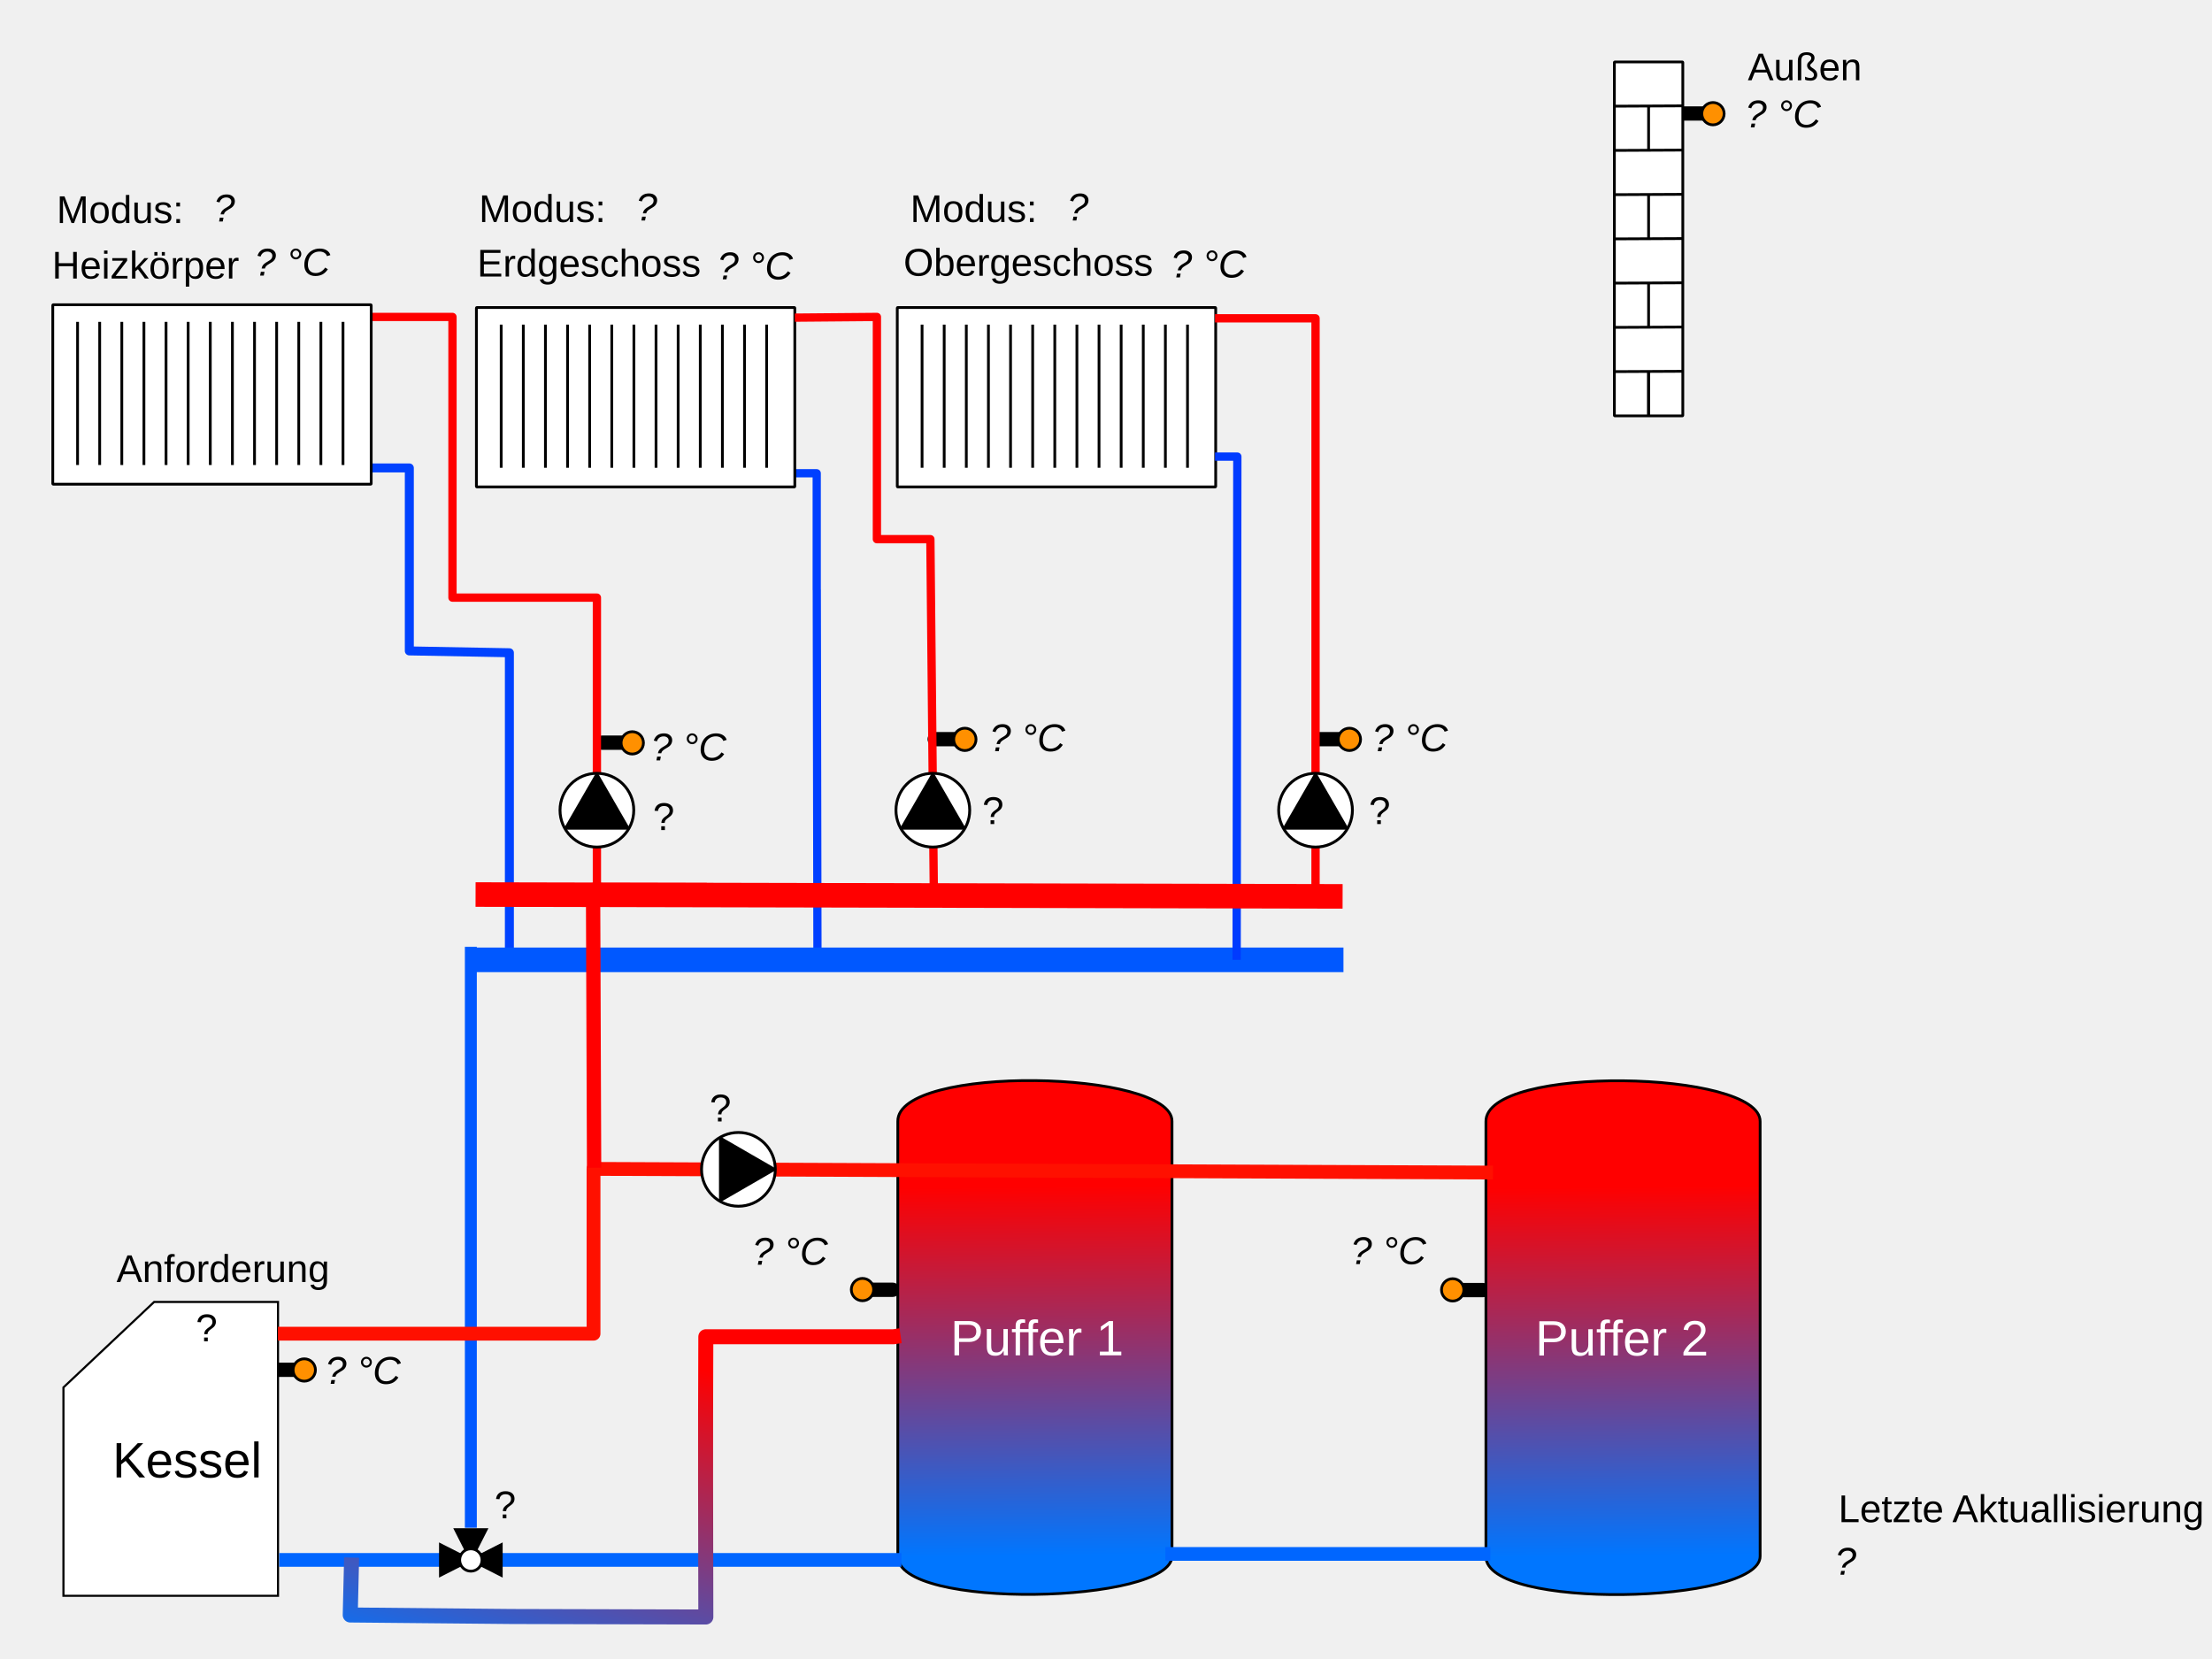
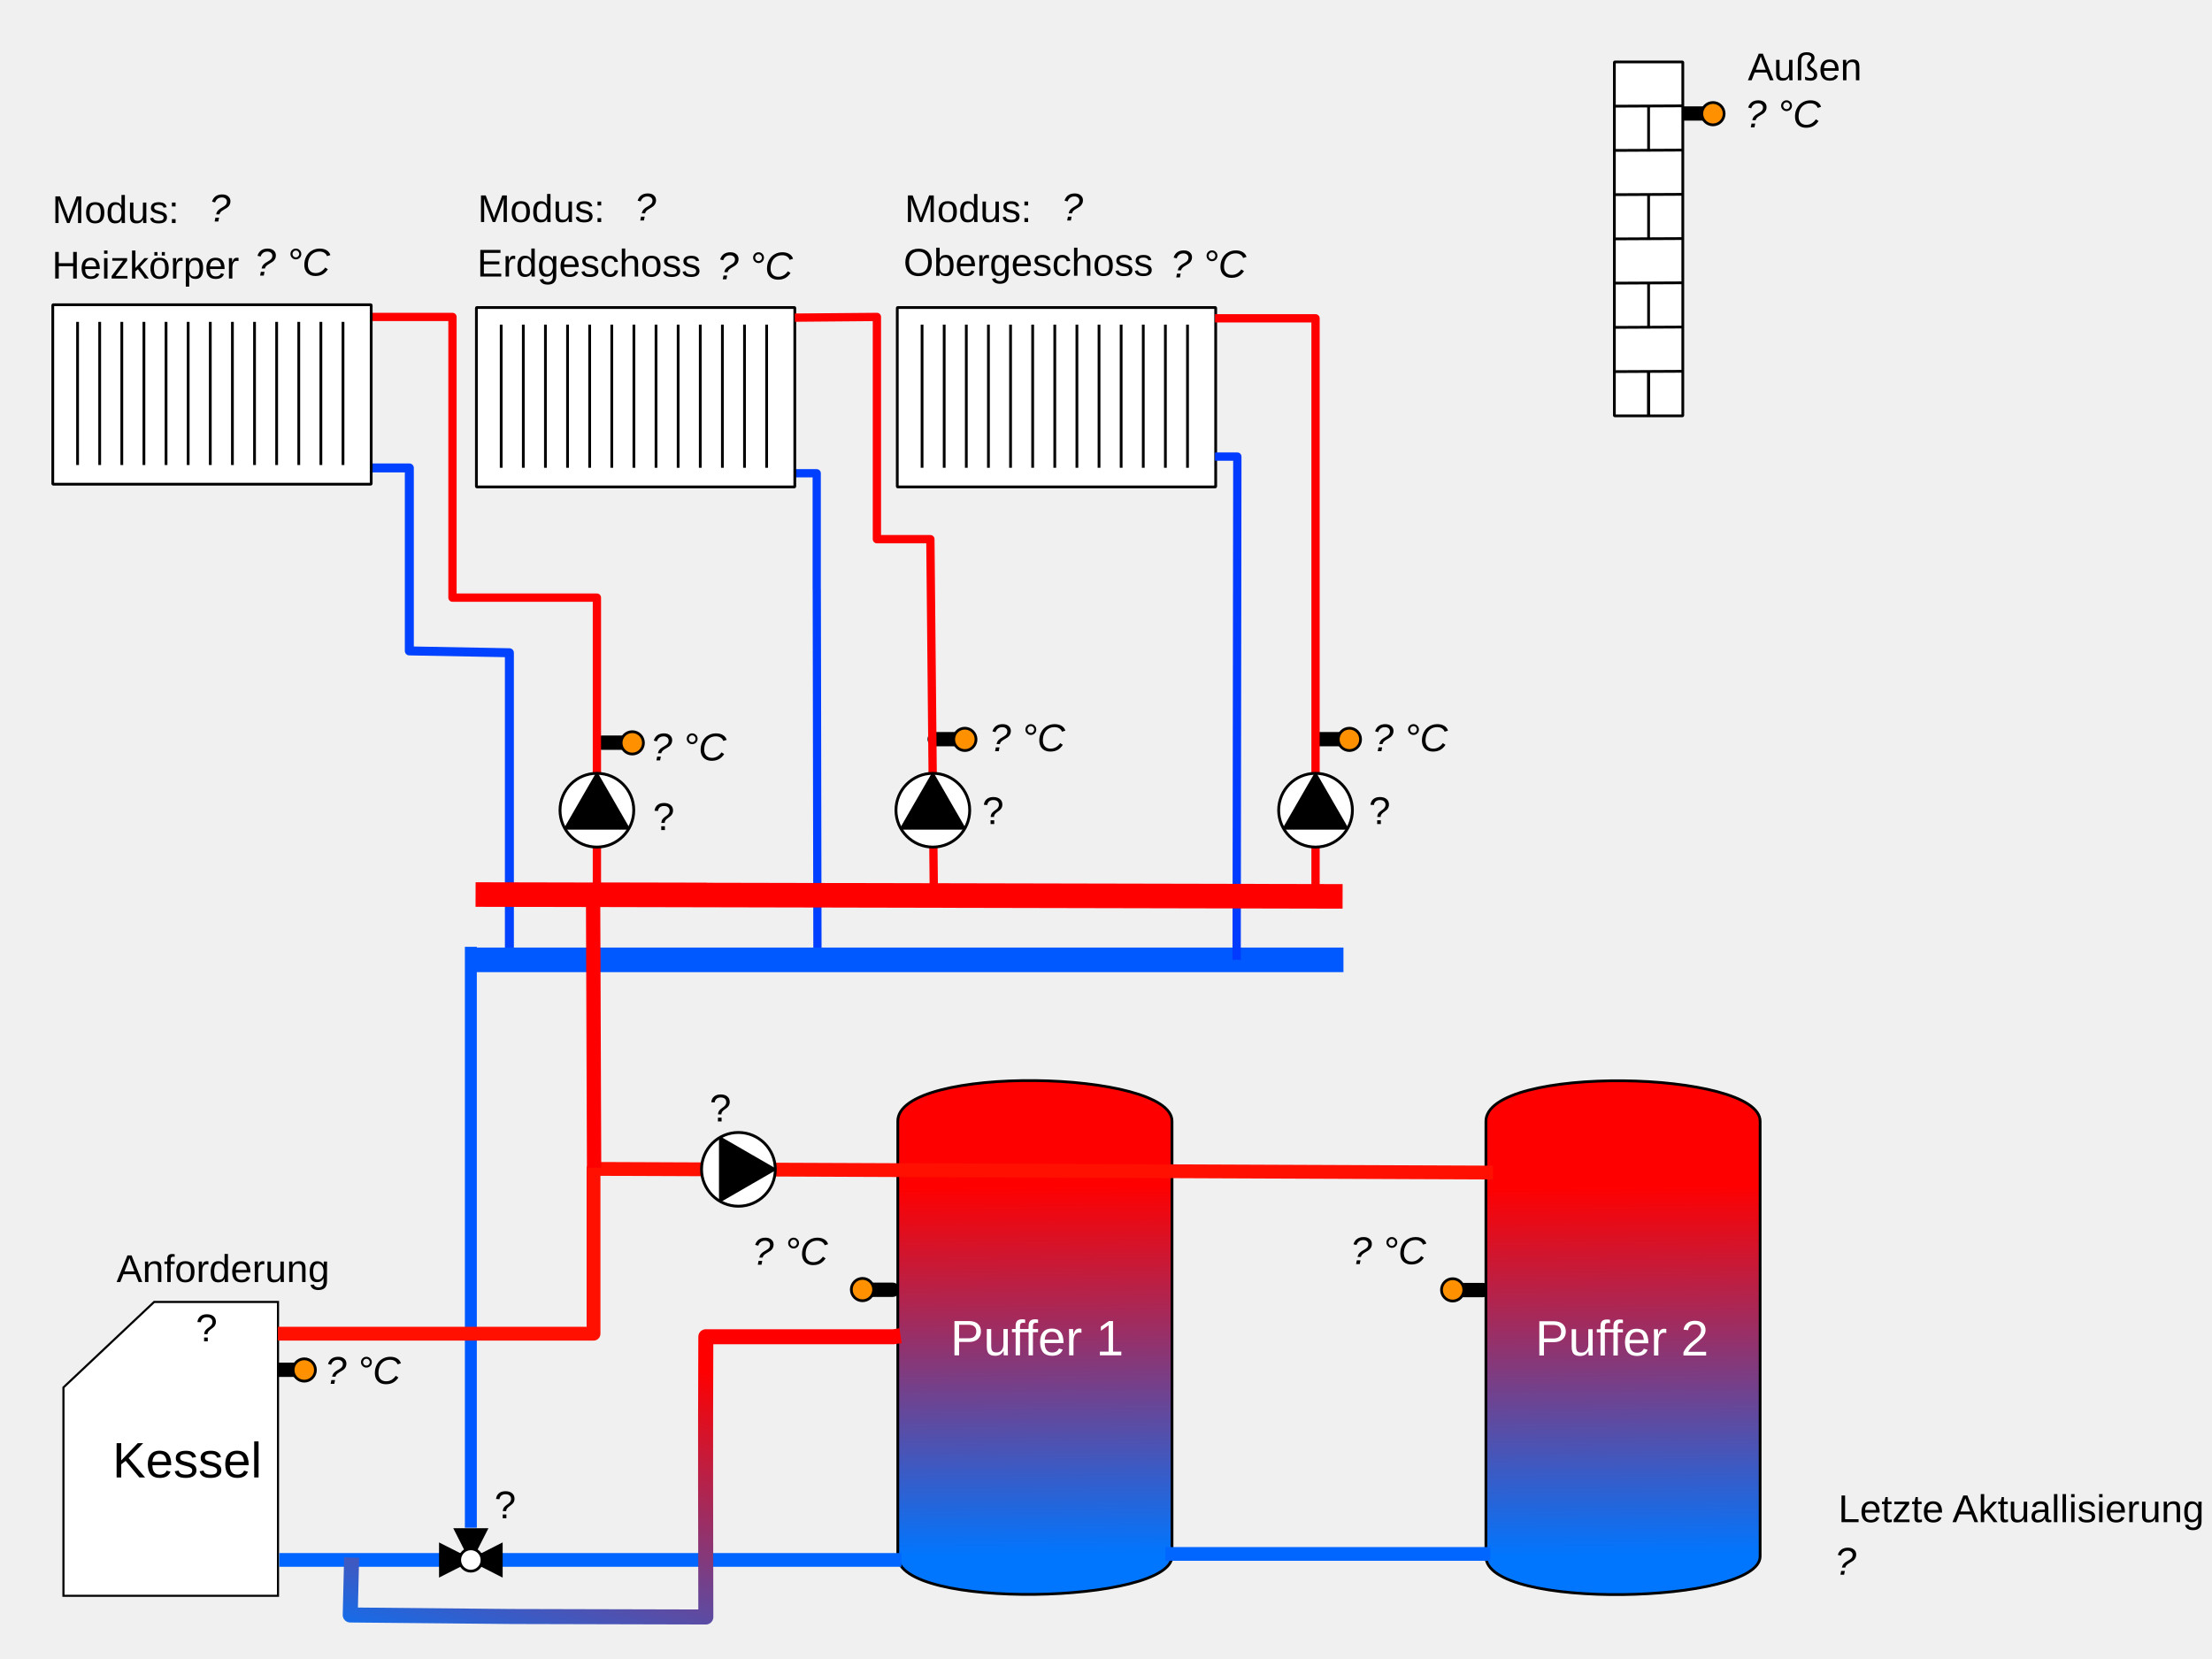
<svg xmlns="http://www.w3.org/2000/svg" xmlns:ns1="http://www.openswatchbook.org/uri/2009/osb" xmlns:xlink="http://www.w3.org/1999/xlink" width="800" height="600" id="svg2" version="1.1">
  <defs id="defs4">
    <linearGradient id="linearGradient5900" ns1:paint="solid">
      <stop style="stop-color:#000000;stop-opacity:1;" offset="0" id="stop5902" />
    </linearGradient>
    <linearGradient id="linearGradient3772">
      <stop style="stop-color:#0076ff;stop-opacity:1;" offset="0" id="stop3774" />
      <stop id="stop3780" offset="1" style="stop-color:#ff0000;stop-opacity:1;" />
    </linearGradient>
    <linearGradient xlink:href="#linearGradient3772-2" id="linearGradient3806-8" x1="253.485" y1="380.47" x2="254.372" y2="223.271" gradientUnits="userSpaceOnUse" gradientTransform="translate(214.2857,-10.77039)" />
    <linearGradient id="linearGradient3772-2">
      <stop style="stop-color:#0076ff;stop-opacity:1;" offset="0" id="stop3774-7" />
      <stop id="stop3780-7" offset="1" style="stop-color:#ff0000;stop-opacity:1;" />
    </linearGradient>
    <linearGradient y2="246.842" x2="252.229" y1="380.47" x1="253.485" gradientTransform="translate(230,228.007)" gradientUnits="userSpaceOnUse" id="linearGradient3823" xlink:href="#linearGradient3772-2" />
    <linearGradient y2="246.842" x2="252.229" y1="380.47" x1="253.485" gradientTransform="translate(249.2857,29.53019)" gradientUnits="userSpaceOnUse" id="linearGradient3823-2" xlink:href="#linearGradient3772-2-6" />
    <linearGradient id="linearGradient3772-2-6">
      <stop style="stop-color:#0076ff;stop-opacity:1;" offset="0" id="stop3774-7-0" />
      <stop id="stop3780-7-4" offset="1" style="stop-color:#ff0000;stop-opacity:1;" />
    </linearGradient>
    <linearGradient y2="246.842" x2="252.229" y1="380.47" x1="253.485" gradientTransform="translate(442.7017,228.0776)" gradientUnits="userSpaceOnUse" id="linearGradient3867" xlink:href="#linearGradient3772-2-6" />
    <linearGradient xlink:href="#linearGradient3772-2-6" id="linearGradient5348" x1="409.357" y1="373.571" x2="503.462" y2="183.382" gradientUnits="userSpaceOnUse" gradientTransform="matrix(1.009623,0,0,0.5961134,-156.4198,427.8284)" />
    <linearGradient y2="246.842" x2="252.229" y1="380.47" x1="253.485" gradientTransform="translate(230,228.007)" gradientUnits="userSpaceOnUse" id="linearGradient3823-25" xlink:href="#linearGradient3772-2-5" />
    <linearGradient id="linearGradient3772-2-5">
      <stop style="stop-color:#0076ff;stop-opacity:1;" offset="0" id="stop3774-7-2" />
      <stop id="stop3780-7-1" offset="1" style="stop-color:#ff0000;stop-opacity:1;" />
    </linearGradient>
  </defs>
  <g id="layer2" />
  <g id="layer3" />
  <g id="layer1" transform="translate(-111.4286,-45.71429)" style="opacity:1">
    <g id="g5355-5-0-8-4" transform="matrix(-1,0,0,-1,693.9604,656.5444)">
      <path id="path5352-2-9-9-6" d="m 354.415,342.234 10.363,0" style="fill:none;stroke:#000000;stroke-width:5.173;stroke-linecap:round;stroke-linejoin:miter;stroke-miterlimit:4;stroke-opacity:1;stroke-dasharray:none" />
      <path transform="translate(43.74835,-92.67661)" d="m 314.157,434.84 c 0,2.232 -1.809,4.041 -4.041,4.041 -2.232,0 -4.041,-1.809 -4.041,-4.041 0,-2.232 1.809,-4.041 4.041,-4.041 2.232,0 4.041,1.809 4.041,4.041 z" id="path5350-7-5-0-8" style="fill:#ff9000;fill-opacity:1;stroke:#000000;stroke-width:1;stroke-linejoin:round;stroke-miterlimit:4;stroke-opacity:1;stroke-dasharray:none" />
    </g>
    <path style="fill:none;stroke:#0042ff;stroke-width:3.252;stroke-linecap:butt;stroke-linejoin:round;stroke-miterlimit:4;stroke-opacity:1;stroke-dasharray:none" d="m 295.655,391.721 0,-109.93 -36.188,-0.667 0,-66.173 -15.256,0" id="path6116" />
    <path style="fill:none;stroke:#003fff;stroke-width:2.975;stroke-linecap:butt;stroke-linejoin:round;stroke-miterlimit:4;stroke-opacity:1;stroke-dasharray:none" d="m 407.079,395.074 -0.253,-136.051 -0.022,0 0,-42.149 -16.626,0" id="path6020" />
    <g id="g5355-5-0" transform="matrix(-1,0,0,-1,953.3217,655.2788)">
      <path id="path5352-2-9" d="m 354.415,342.234 10.363,0" style="fill:none;stroke:#000000;stroke-width:5.173;stroke-linecap:round;stroke-linejoin:miter;stroke-miterlimit:4;stroke-opacity:1;stroke-dasharray:none" />
      <path transform="translate(43.74835,-92.67661)" d="m 314.157,434.84 c 0,2.232 -1.809,4.041 -4.041,4.041 -2.232,0 -4.041,-1.809 -4.041,-4.041 0,-2.232 1.809,-4.041 4.041,-4.041 2.232,0 4.041,1.809 4.041,4.041 z" id="path5350-7-5" style="fill:#ff9000;fill-opacity:1;stroke:#000000;stroke-width:1;stroke-linejoin:round;stroke-miterlimit:4;stroke-opacity:1;stroke-dasharray:none" />
    </g>
    <g id="g5355-3-2" transform="matrix(-1,0,0,-1,1111.95,940.4484)" />
    <g id="g5355-3" transform="matrix(-1,0,0,-1,1111.95,798.3397)" />
    <g id="g5355-9" transform="translate(282.9419,170.0508)">
      <path id="path5352-8" d="m 354.415,342.234 10.363,0" style="fill:none;stroke:#000000;stroke-width:5.173;stroke-linecap:round;stroke-linejoin:miter;stroke-miterlimit:4;stroke-opacity:1;stroke-dasharray:none" />
      <path transform="translate(43.74835,-92.67661)" d="m 314.157,434.84 c 0,2.232 -1.809,4.041 -4.041,4.041 -2.232,0 -4.041,-1.809 -4.041,-4.041 0,-2.232 1.809,-4.041 4.041,-4.041 2.232,0 4.041,1.809 4.041,4.041 z" id="path5350-2" style="fill:#ff9000;fill-opacity:1;stroke:#000000;stroke-width:1;stroke-linejoin:round;stroke-miterlimit:4;stroke-opacity:1;stroke-dasharray:none" />
    </g>
    <g id="g5355" transform="translate(69.49197,169.9422)">
      <path id="path5352" d="m 354.415,342.234 10.363,0" style="fill:none;stroke:#000000;stroke-width:5.173;stroke-linecap:round;stroke-linejoin:miter;stroke-miterlimit:4;stroke-opacity:1;stroke-dasharray:none" />
      <path transform="translate(43.74835,-92.67661)" d="m 314.157,434.84 c 0,2.232 -1.809,4.041 -4.041,4.041 -2.232,0 -4.041,-1.809 -4.041,-4.041 0,-2.232 1.809,-4.041 4.041,-4.041 2.232,0 4.041,1.809 4.041,4.041 z" id="path5350" style="fill:#ff9000;fill-opacity:1;stroke:#000000;stroke-width:1;stroke-linejoin:round;stroke-miterlimit:4;stroke-opacity:1;stroke-dasharray:none" />
    </g>
    <g id="g5355-9-4" transform="matrix(-1,0,0,-1,575.334,883.3526)">
      <path id="path5352-8-5" d="m 354.415,342.234 10.363,0" style="fill:none;stroke:#000000;stroke-width:5.173;stroke-linecap:round;stroke-linejoin:miter;stroke-miterlimit:4;stroke-opacity:1;stroke-dasharray:none" />
      <path transform="translate(43.74835,-92.67661)" d="m 314.157,434.84 c 0,2.232 -1.809,4.041 -4.041,4.041 -2.232,0 -4.041,-1.809 -4.041,-4.041 0,-2.232 1.809,-4.041 4.041,-4.041 2.232,0 4.041,1.809 4.041,4.041 z" id="path5350-2-2" style="fill:#ff9000;fill-opacity:1;stroke:#000000;stroke-width:1;stroke-linejoin:round;stroke-miterlimit:4;stroke-opacity:1;stroke-dasharray:none" />
    </g>
    <path style="fill:url(#linearGradient3823);fill-opacity:1;stroke:#000000;stroke-width:1px;stroke-linecap:butt;stroke-linejoin:miter;stroke-opacity:1" d="m 436.128,608.477 0,-157.199 c -0.247,-20.662 99.474,-18.686 99.173,0 l 0,157.199 c 0.157,17.307 -99.597,19.67 -99.173,0 z" id="path3798-1" />
    <path style="fill:#ffffff;stroke:#000000;stroke-width:0.764px;stroke-linecap:butt;stroke-linejoin:miter;stroke-opacity:1;fill-opacity:1" d="m 134.377,622.857 77.593,0 0,-106.28 -44.79,0 -32.803,30.915 z" id="path3850" />
    <path style="fill:url(#linearGradient3867);fill-opacity:1;stroke:#000000;stroke-width:1px;stroke-linecap:butt;stroke-linejoin:miter;stroke-opacity:1" d="m 648.83,608.547 0,-157.199 c -0.247,-20.662 99.474,-18.686 99.173,0 l 0,157.199 c 0.157,17.307 -99.597,19.67 -99.173,0 z" id="path3798-1-9" />
    <path id="path4036" d="m 281.717,388.146 0,210.105" style="fill:none;stroke:#0058ff;stroke-width:4.316;stroke-linecap:butt;stroke-linejoin:miter;stroke-miterlimit:4;stroke-opacity:1;stroke-dasharray:none" />
    <path style="fill:none;stroke:#ff1000;stroke-width:5;stroke-linecap:butt;stroke-linejoin:round;stroke-miterlimit:4;stroke-opacity:1;stroke-dasharray:none" d="m 211.939,528.057 114.147,0 0,-59.599 325.299,1.333" id="path5426" />
    <path style="fill:none;stroke:#0066ff;stroke-width:4.964;stroke-linecap:butt;stroke-linejoin:miter;stroke-miterlimit:4;stroke-opacity:1;stroke-dasharray:none" d="m 437.441,609.88 -225.033,0" id="path5432" />
    <path style="fill:none;stroke:url(#linearGradient5348);stroke-width:5.431;stroke-linecap:butt;stroke-linejoin:round;stroke-miterlimit:4;stroke-opacity:1;stroke-dasharray:none" d="m 238.596,609.023 -0.501,20.77 58.338,0.553 70.269,0.177 c -0.061,-34.935 -0.177,-62.356 0,-101.355 l 67.896,0 2.541,-0.369" id="path3888" />
    <g id="g5487" transform="translate(76.875,121.5179)">
      <path id="path5440" d="m 199.236,477.357 5.605,11.037 5.605,-11.037 z" style="fill:#000000;fill-opacity:1;stroke:#000000;stroke-width:0.933px;stroke-linecap:butt;stroke-linejoin:miter;stroke-opacity:1" />
      <path id="path5440-9" d="m 215.878,482.788 -11.037,5.605 11.037,5.605 z" style="fill:#000000;fill-opacity:1;stroke:#000000;stroke-width:0.933px;stroke-linecap:butt;stroke-linejoin:miter;stroke-opacity:1" />
      <path id="path5440-8" d="m 193.805,493.999 11.037,-5.605 -11.037,-5.605 z" style="fill:#000000;fill-opacity:1;stroke:#000000;stroke-width:0.933px;stroke-linecap:butt;stroke-linejoin:miter;stroke-opacity:1" />
      <path transform="translate(110.8975,57.08922)" d="m 97.985,431.305 c 0,2.232 -1.809,4.041 -4.041,4.041 -2.232,0 -4.041,-1.809 -4.041,-4.041 0,-2.232 1.809,-4.041 4.041,-4.041 2.232,0 4.041,1.809 4.041,4.041 z" id="path5434" style="fill:#ffffff;fill-opacity:1;stroke:#000000;stroke-width:1;stroke-linecap:round;stroke-linejoin:round;stroke-miterlimit:4;stroke-opacity:1;stroke-dasharray:none" />
    </g>
    <g id="g5635" transform="translate(-378.2355,87.00124)">
      <rect ry="0.179" transform="translate(111.4286,45.71429)" y="24.213" x="550.533" height="64.89" width="115.157" id="rect5571" style="fill:#ffffff;fill-opacity:1;stroke:#000000;stroke-width:1;stroke-linecap:round;stroke-linejoin:round;stroke-miterlimit:4;stroke-opacity:1;stroke-dasharray:none" />
      <path id="path5573" d="m 670.927,76.115 0,51.77" style="fill:none;stroke:#000000;stroke-width:1px;stroke-linecap:butt;stroke-linejoin:miter;stroke-opacity:1" />
      <path style="fill:none;stroke:#000000;stroke-width:1px;stroke-linecap:butt;stroke-linejoin:miter;stroke-opacity:1" d="m 710.927,76.115 0,51.77" id="path5611" />
      <path id="path5613" d="m 702.927,76.115 0,51.77" style="fill:none;stroke:#000000;stroke-width:1px;stroke-linecap:butt;stroke-linejoin:miter;stroke-opacity:1" />
      <path style="fill:none;stroke:#000000;stroke-width:1px;stroke-linecap:butt;stroke-linejoin:miter;stroke-opacity:1" d="m 694.927,76.115 0,51.77" id="path5615" />
      <path id="path5617" d="m 686.927,76.115 0,51.77" style="fill:none;stroke:#000000;stroke-width:1px;stroke-linecap:butt;stroke-linejoin:miter;stroke-opacity:1" />
      <path style="fill:none;stroke:#000000;stroke-width:1px;stroke-linecap:butt;stroke-linejoin:miter;stroke-opacity:1" d="m 678.927,76.115 0,51.77" id="path5619" />
      <path id="path5621" d="m 718.927,76.115 0,51.77" style="fill:none;stroke:#000000;stroke-width:1px;stroke-linecap:butt;stroke-linejoin:miter;stroke-opacity:1" />
      <path style="fill:none;stroke:#000000;stroke-width:1px;stroke-linecap:butt;stroke-linejoin:miter;stroke-opacity:1" d="m 726.927,76.115 0,51.77" id="path5623" />
      <path id="path5625" d="m 734.927,76.115 0,51.77" style="fill:none;stroke:#000000;stroke-width:1px;stroke-linecap:butt;stroke-linejoin:miter;stroke-opacity:1" />
      <path style="fill:none;stroke:#000000;stroke-width:1px;stroke-linecap:butt;stroke-linejoin:miter;stroke-opacity:1" d="m 742.927,76.115 0,51.77" id="path5627" />
      <path id="path5629" d="m 750.927,76.115 0,51.77" style="fill:none;stroke:#000000;stroke-width:1px;stroke-linecap:butt;stroke-linejoin:miter;stroke-opacity:1" />
      <path style="fill:none;stroke:#000000;stroke-width:1px;stroke-linecap:butt;stroke-linejoin:miter;stroke-opacity:1" d="m 758.927,76.115 0,51.77" id="path5631" />
      <path id="path5633" d="m 766.927,76.115 0,51.77" style="fill:none;stroke:#000000;stroke-width:1px;stroke-linecap:butt;stroke-linejoin:miter;stroke-opacity:1" />
    </g>
    <g id="g5635-2" transform="translate(-226.0194,87.00124)">
      <rect ry="0.179" transform="translate(111.4286,45.71429)" y="24.213" x="550.533" height="64.89" width="115.157" id="rect5571-7" style="fill:#ffffff;fill-opacity:1;stroke:#000000;stroke-width:1;stroke-linecap:round;stroke-linejoin:round;stroke-miterlimit:4;stroke-opacity:1;stroke-dasharray:none" />
      <path id="path5573-5" d="m 670.927,76.115 0,51.77" style="fill:none;stroke:#000000;stroke-width:1px;stroke-linecap:butt;stroke-linejoin:miter;stroke-opacity:1" />
      <path style="fill:none;stroke:#000000;stroke-width:1px;stroke-linecap:butt;stroke-linejoin:miter;stroke-opacity:1" d="m 710.927,76.115 0,51.77" id="path5611-7" />
      <path id="path5613-8" d="m 702.927,76.115 0,51.77" style="fill:none;stroke:#000000;stroke-width:1px;stroke-linecap:butt;stroke-linejoin:miter;stroke-opacity:1" />
      <path style="fill:none;stroke:#000000;stroke-width:1px;stroke-linecap:butt;stroke-linejoin:miter;stroke-opacity:1" d="m 694.927,76.115 0,51.77" id="path5615-2" />
      <path id="path5617-7" d="m 686.927,76.115 0,51.77" style="fill:none;stroke:#000000;stroke-width:1px;stroke-linecap:butt;stroke-linejoin:miter;stroke-opacity:1" />
      <path style="fill:none;stroke:#000000;stroke-width:1px;stroke-linecap:butt;stroke-linejoin:miter;stroke-opacity:1" d="m 678.927,76.115 0,51.77" id="path5619-8" />
      <path id="path5621-0" d="m 718.927,76.115 0,51.77" style="fill:none;stroke:#000000;stroke-width:1px;stroke-linecap:butt;stroke-linejoin:miter;stroke-opacity:1" />
      <path style="fill:none;stroke:#000000;stroke-width:1px;stroke-linecap:butt;stroke-linejoin:miter;stroke-opacity:1" d="m 726.927,76.115 0,51.77" id="path5623-2" />
      <path id="path5625-0" d="m 734.927,76.115 0,51.77" style="fill:none;stroke:#000000;stroke-width:1px;stroke-linecap:butt;stroke-linejoin:miter;stroke-opacity:1" />
      <path style="fill:none;stroke:#000000;stroke-width:1px;stroke-linecap:butt;stroke-linejoin:miter;stroke-opacity:1" d="m 742.927,76.115 0,51.77" id="path5627-8" />
      <path id="path5629-9" d="m 750.927,76.115 0,51.77" style="fill:none;stroke:#000000;stroke-width:1px;stroke-linecap:butt;stroke-linejoin:miter;stroke-opacity:1" />
      <path style="fill:none;stroke:#000000;stroke-width:1px;stroke-linecap:butt;stroke-linejoin:miter;stroke-opacity:1" d="m 758.927,76.115 0,51.77" id="path5631-2" />
      <path id="path5633-8" d="m 766.927,76.115 0,51.77" style="fill:none;stroke:#000000;stroke-width:1px;stroke-linecap:butt;stroke-linejoin:miter;stroke-opacity:1" />
    </g>
    <g id="g5355-5" transform="matrix(-1,0,0,-1,1084.81,428.9935)">
      <path id="path5352-2" d="m 354.415,342.234 10.363,0" style="fill:none;stroke:#000000;stroke-width:5.173;stroke-linecap:round;stroke-linejoin:miter;stroke-miterlimit:4;stroke-opacity:1;stroke-dasharray:none" />
      <path transform="translate(43.74835,-92.67661)" d="m 314.157,434.84 c 0,2.232 -1.809,4.041 -4.041,4.041 -2.232,0 -4.041,-1.809 -4.041,-4.041 0,-2.232 1.809,-4.041 4.041,-4.041 2.232,0 4.041,1.809 4.041,4.041 z" id="path5350-7" style="fill:#ff9000;fill-opacity:1;stroke:#000000;stroke-width:1;stroke-linejoin:round;stroke-miterlimit:4;stroke-opacity:1;stroke-dasharray:none" />
    </g>
    <rect style="fill:#ffffff;fill-opacity:1;stroke:#000000;stroke-width:1;stroke-linecap:round;stroke-linejoin:round;stroke-miterlimit:4;stroke-opacity:1;stroke-dasharray:none" id="rect5748" width="24.747" height="128" x="695.29" y="68.116" ry="0.179" />
    <path style="fill:none;stroke:#000000;stroke-width:1px;stroke-linecap:butt;stroke-linejoin:miter;stroke-opacity:1" d="m 695.29,180.116 24.737,-0.12" id="path5750" />
    <path id="path5770" d="m 695.29,164.116 24.737,-0.12" style="fill:none;stroke:#000000;stroke-width:1px;stroke-linecap:butt;stroke-linejoin:miter;stroke-opacity:1" />
    <path style="fill:none;stroke:#000000;stroke-width:1px;stroke-linecap:butt;stroke-linejoin:miter;stroke-opacity:1" d="m 695.29,148.116 24.737,-0.12" id="path5772" />
    <path id="path5774" d="m 695.29,132.116 24.737,-0.12" style="fill:none;stroke:#000000;stroke-width:1px;stroke-linecap:butt;stroke-linejoin:miter;stroke-opacity:1" />
    <path style="fill:none;stroke:#000000;stroke-width:1px;stroke-linecap:butt;stroke-linejoin:miter;stroke-opacity:1" d="m 695.29,116.116 24.737,-0.12" id="path5776" />
    <path id="path5778" d="M 695.29,100.116 720.027,99.996" style="fill:none;stroke:#000000;stroke-width:1px;stroke-linecap:butt;stroke-linejoin:miter;stroke-opacity:1" />
    <path style="fill:none;stroke:#000000;stroke-width:1px;stroke-linecap:butt;stroke-linejoin:miter;stroke-opacity:1" d="M 695.29,84.116 720.027,83.996" id="path5780" />
    <path style="fill:none;stroke:#000000;stroke-width:1px;stroke-linecap:butt;stroke-linejoin:miter;stroke-opacity:1" d="m 707.663,196.116 0,-15.686" id="path5786" />
    <path id="path5799" d="m 707.663,196.116 0,-15.686" style="fill:none;stroke:#000000;stroke-width:1px;stroke-linecap:butt;stroke-linejoin:miter;stroke-opacity:1" />
    <path style="fill:none;stroke:#000000;stroke-width:1px;stroke-linecap:butt;stroke-linejoin:miter;stroke-opacity:1" d="m 707.663,164.116 0,-15.686" id="path5801" />
    <path id="path5803" d="m 707.663,132.116 0,-15.686" style="fill:none;stroke:#000000;stroke-width:1px;stroke-linecap:butt;stroke-linejoin:miter;stroke-opacity:1" />
    <path style="fill:none;stroke:#000000;stroke-width:1px;stroke-linecap:butt;stroke-linejoin:miter;stroke-opacity:1" d="m 707.663,100.116 0,-15.686" id="path5805" />
    <text xml:space="preserve" style="font-size:40px;font-style:normal;font-weight:normal;line-height:125%;letter-spacing:0px;word-spacing:0px;fill:#000000;fill-opacity:1;stroke:none;font-family:Arial" x="152.116" y="580.054" id="text5807">
      <tspan id="tspan5809" x="152.116" y="580.054" style="font-size:18px;line-height:125%">Kessel</tspan>
    </text>
    <text xml:space="preserve" style="font-size:40px;font-style:normal;font-weight:normal;line-height:125%;letter-spacing:0px;word-spacing:0px;fill:#ffffff;fill-opacity:1;stroke:none;font-family:Arial" x="455.141" y="535.882" id="text5807-7">
      <tspan id="tspan5809-8" x="455.141" y="535.882" style="font-size:18px;line-height:125%;fill:#ffffff;fill-opacity:1;stroke:none">Puffer 1</tspan>
    </text>
    <text xml:space="preserve" style="font-size:40px;font-style:normal;font-weight:normal;line-height:125%;letter-spacing:0px;word-spacing:0px;fill:#ffffff;fill-opacity:1;stroke:none;font-family:Arial" x="666.665" y="535.952" id="text5807-7-7">
      <tspan id="tspan5809-8-8" x="666.665" y="535.952" style="font-size:18px;line-height:125%;fill:#ffffff;fill-opacity:1;stroke:none">Puffer 2</tspan>
    </text>
    <g id="g5875" transform="matrix(1.147986,0,0,1.147986,-181.4118,172.6125)" />
    <path style="fill:none;stroke:#0058ff;stroke-width:8.892;stroke-linecap:butt;stroke-linejoin:miter;stroke-miterlimit:4;stroke-opacity:1;stroke-dasharray:none" d="m 597.308,392.857 -314.24,0" id="path5903-1" />
    <path style="fill:none;stroke:#ff0000;stroke-width:3;stroke-linecap:butt;stroke-linejoin:round;stroke-miterlimit:4;stroke-opacity:1;stroke-dasharray:none" d="m 475.782,323.723 0,-208.596 -36.365,0" id="path5927" transform="translate(111.4286,45.71429)" />
    <path style="fill:none;stroke:#003bff;stroke-width:3;stroke-linecap:butt;stroke-linejoin:round;stroke-miterlimit:4;stroke-opacity:1;stroke-dasharray:none" d="m 447.245,347.143 0.253,-182.014 -8.081,0" id="path5933" transform="translate(111.4286,45.71429)" />
    <path style="fill:none;stroke:#ff0000;stroke-width:8.881;stroke-linecap:butt;stroke-linejoin:miter;stroke-miterlimit:4;stroke-opacity:1;stroke-dasharray:none" d="M 596.998,369.902 283.425,369.236" id="path5903" />
    <g transform="matrix(0,1.147986,-1.147986,0,1024.076,-87.79021)" id="g5953">
      <path style="fill:#ffffff;fill-opacity:1;stroke:#000000;stroke-width:0.9;stroke-linecap:round;stroke-linejoin:bevel;stroke-miterlimit:4;stroke-opacity:1;stroke-dasharray:none" id="path5955" d="m 271.731,334.835 c 0,6.416 -5.201,11.617 -11.617,11.617 -6.416,0 -11.617,-5.201 -11.617,-11.617 0,-6.416 5.201,-11.617 11.617,-11.617 6.416,0 11.617,5.201 11.617,11.617 z" transform="translate(111.4286,45.71429)" />
      <path style="fill:#000000;fill-opacity:1;stroke:#000000;stroke-width:0.9;stroke-linecap:round;stroke-linejoin:bevel;stroke-miterlimit:4;stroke-opacity:1;stroke-dasharray:none" id="path5957" d="m 255.77,324.352 0,11.541 0,11.541 -9.995,-5.77 -9.995,-5.77 9.995,-5.77 z" transform="matrix(0.8603826,0,0,0.8603826,157.2154,91.55289)" />
    </g>
    <g id="g5355-5-0-8" transform="matrix(-1,0,0,-1,814.2454,655.2788)">
      <path id="path5352-2-9-9" d="m 354.415,342.234 10.363,0" style="fill:none;stroke:#000000;stroke-width:5.173;stroke-linecap:round;stroke-linejoin:miter;stroke-miterlimit:4;stroke-opacity:1;stroke-dasharray:none" />
      <path transform="translate(43.74835,-92.67661)" d="m 314.157,434.84 c 0,2.232 -1.809,4.041 -4.041,4.041 -2.232,0 -4.041,-1.809 -4.041,-4.041 0,-2.232 1.809,-4.041 4.041,-4.041 2.232,0 4.041,1.809 4.041,4.041 z" id="path5350-7-5-0" style="fill:#ff9000;fill-opacity:1;stroke:#000000;stroke-width:1;stroke-linejoin:round;stroke-miterlimit:4;stroke-opacity:1;stroke-dasharray:none" />
    </g>
    <path style="fill:none;stroke:#ff0000;stroke-width:3;stroke-linecap:butt;stroke-linejoin:round;stroke-miterlimit:4;stroke-opacity:1;stroke-dasharray:none" d="M 337.746,324.188 336.483,195 l -19.34,0 0,-80.373 -29.688,0.253" id="path6018" transform="translate(111.4286,45.71429)" />
    <g transform="matrix(0,1.147986,-1.147986,0,885.6661,-87.79021)" id="g5953-0">
      <path style="fill:#ffffff;fill-opacity:1;stroke:#000000;stroke-width:0.9;stroke-linecap:round;stroke-linejoin:bevel;stroke-miterlimit:4;stroke-opacity:1;stroke-dasharray:none" id="path5955-0" d="m 271.731,334.835 c 0,6.416 -5.201,11.617 -11.617,11.617 -6.416,0 -11.617,-5.201 -11.617,-11.617 0,-6.416 5.201,-11.617 11.617,-11.617 6.416,0 11.617,5.201 11.617,11.617 z" transform="translate(111.4286,45.71429)" />
      <path style="fill:#000000;fill-opacity:1;stroke:#000000;stroke-width:0.9;stroke-linecap:round;stroke-linejoin:bevel;stroke-miterlimit:4;stroke-opacity:1;stroke-dasharray:none" id="path5957-7" d="m 255.77,324.352 0,11.541 0,11.541 -9.995,-5.77 -9.995,-5.77 9.995,-5.77 z" transform="matrix(0.8603826,0,0,0.8603826,157.2154,91.55289)" />
    </g>
    <text xml:space="preserve" style="font-size:40px;font-style:normal;font-weight:normal;line-height:125%;letter-spacing:0px;word-spacing:0px;fill:#ffffff;fill-opacity:1;stroke:none;font-family:Arial" x="208.564" y="196.805" id="text5807-7-8">
      <tspan id="tspan5809-8-6" x="208.564" y="196.805" style="font-size:14px;text-align:center;line-height:125%;text-anchor:middle;fill:#ffffff;fill-opacity:1;stroke:none">WW</tspan>
      <tspan x="208.564" y="214.305" style="font-size:14px;text-align:center;line-height:125%;text-anchor:middle;fill:#ffffff;fill-opacity:1;stroke:none" id="tspan6077">Speicher</tspan>
    </text>
    <path style="fill:none;stroke:#ff0000;stroke-width:3;stroke-linecap:butt;stroke-linejoin:round;stroke-miterlimit:4;stroke-opacity:1;stroke-dasharray:none" d="m 215.877,323.723 0,-107.581 -52.233,0 0,-101.515 -30.988,0" id="path6114" transform="translate(111.4286,45.71429)" />
    <g transform="matrix(-1.147986,0,0,1.147986,805.0124,31.75956)" id="g5953-0-9">
      <path style="fill:#ffffff;fill-opacity:1;stroke:#000000;stroke-width:0.9;stroke-linecap:round;stroke-linejoin:bevel;stroke-miterlimit:4;stroke-opacity:1;stroke-dasharray:none" id="path5955-0-8" d="m 271.731,334.835 c 0,6.416 -5.201,11.617 -11.617,11.617 -6.416,0 -11.617,-5.201 -11.617,-11.617 0,-6.416 5.201,-11.617 11.617,-11.617 6.416,0 11.617,5.201 11.617,11.617 z" transform="translate(111.4286,45.71429)" />
      <path style="fill:#000000;fill-opacity:1;stroke:#000000;stroke-width:0.9;stroke-linecap:round;stroke-linejoin:bevel;stroke-miterlimit:4;stroke-opacity:1;stroke-dasharray:none" id="path5957-7-3" d="m 255.77,324.352 0,10.191 0,12.891 -8.825,-5.095 -11.164,-6.445 8.825,-5.095 z" transform="matrix(0.8603826,0,0,0.8603826,157.2154,91.55289)" />
    </g>
    <text xml:space="preserve" style="font-size:14px;font-style:normal;font-weight:normal;line-height:125%;letter-spacing:0px;word-spacing:0px;fill:#000000;fill-opacity:1;stroke:none;font-family:Arial" x="743.548" y="74.747" id="text6120-5">
      <tspan id="tspan6122-5" x="743.548" y="74.747" style="font-size:14px">Außen</tspan>
    </text>
    <text xml:space="preserve" style="font-size:14px;font-style:normal;font-weight:normal;line-height:125%;letter-spacing:0px;word-spacing:0px;fill:#000000;fill-opacity:1;stroke:none;font-family:Arial;-inkscape-font-specification:Arial" x="130.234" y="146.464" id="text6147">
      <tspan id="tspan6149" x="130.234" y="146.464">Heizkörper</tspan>
    </text>
    <text xml:space="preserve" style="font-size:14px;font-style:normal;font-weight:normal;line-height:125%;letter-spacing:0px;word-spacing:0px;fill:#000000;fill-opacity:1;stroke:none;font-family:Arial;-inkscape-font-specification:Arial" x="438.202" y="145.435" id="text6147-1">
      <tspan id="tspan6149-5" x="438.202" y="145.435">Obergeschoss</tspan>
    </text>
    <text xml:space="preserve" style="font-size:14px;font-style:normal;font-weight:normal;line-height:125%;letter-spacing:0px;word-spacing:0px;fill:#000000;fill-opacity:1;stroke:none;font-family:Arial" x="228.964" y="546.197" id="temp_kessel">
      <tspan id="tspan6174" x="228.964" y="546.197" style="font-size:14px;font-style:oblique;-inkscape-font-specification:Sans Oblique">? °C</tspan>
    </text>
    <text xml:space="preserve" style="font-size:14px;font-style:normal;font-weight:normal;text-align:end;line-height:125%;letter-spacing:0px;word-spacing:0px;text-anchor:end;fill:#000000;fill-opacity:1;stroke:none;font-family:Arial" x="430.29" y="503.116" id="speicher1_mitte">
      <tspan id="tspan6149-8" x="430.29" y="503.116" style="font-size:14px;font-style:oblique;text-align:end;text-anchor:end;-inkscape-font-specification:Sans Oblique">? °C</tspan>
    </text>
    <text xml:space="preserve" style="font-size:14px;font-style:oblique;font-weight:normal;text-align:end;line-height:125%;letter-spacing:0px;word-spacing:0px;text-anchor:end;fill:#000000;fill-opacity:1;stroke:none;font-family:Arial;-inkscape-font-specification:Sans Oblique" x="646.661" y="502.892" id="speicher_Solar2">
      <tspan id="tspan6149-0" x="646.661" y="502.892">? °C</tspan>
    </text>
    <text xml:space="preserve" style="font-size:14px;font-style:oblique;font-weight:normal;line-height:125%;letter-spacing:0px;word-spacing:0px;fill:#000000;fill-opacity:1;stroke:none;font-family:Arial;-inkscape-font-specification:Sans Oblique" x="742.577" y="91.77" id="temp_aussen">
      <tspan id="tspan6149-7-9" x="742.577" y="91.77">? °C</tspan>
    </text>
    <text xml:space="preserve" style="font-size:14px;font-style:normal;font-weight:normal;text-align:start;line-height:125%;letter-spacing:0px;word-spacing:0px;text-anchor:start;fill:#000000;fill-opacity:1;stroke:none;font-family:Arial" x="469.265" y="317.389" id="vl_hzkr2">
      <tspan id="tspan6149-8-0-5" x="469.265" y="317.389" style="font-size:14px;font-style:oblique;text-align:start;text-anchor:start;-inkscape-font-specification:Sans Oblique">? °C</tspan>
    </text>
    <text xml:space="preserve" style="font-size:14px;font-style:normal;font-weight:normal;text-align:start;line-height:125%;letter-spacing:0px;word-spacing:0px;text-anchor:start;fill:#000000;fill-opacity:1;stroke:none;font-family:Arial" x="607.658" y="317.389" id="vl_hzkr3">
      <tspan id="tspan6149-8-0-5-7" x="607.658" y="317.389" style="font-size:14px;font-style:oblique;text-align:start;text-anchor:start;-inkscape-font-specification:Sans Oblique">? °C</tspan>
    </text>
    <text id="hz_pump_hzkr2" y="343.747" x="466.679" style="font-size:14px;font-style:normal;font-weight:normal;line-height:125%;letter-spacing:0px;word-spacing:0px;fill:#000000;fill-opacity:1;stroke:none;font-family:Arial" xml:space="preserve">
      <tspan y="343.747" x="466.679" id="tspan6365">?</tspan>
    </text>
    <text xml:space="preserve" style="font-size:14px;font-style:normal;font-weight:normal;line-height:125%;letter-spacing:0px;word-spacing:0px;fill:#000000;fill-opacity:1;stroke:none;font-family:Arial" x="606.501" y="343.747" id="hz_pump_hzkr3">
      <tspan id="tspan6378" x="606.501" y="343.747">?</tspan>
    </text>
    <path style="fill:none" d="m 168.561,486.379 c 0.73,-116.946 1.117,-142.5 2.16,-142.5 0.677,0 0.917,1.049 0.917,4 0,3.178 0.214,4 1.039,4 0.933,0 1,3.789 0.658,37.167 -0.21,20.442 -0.564,65.592 -0.787,100.333 l -0.406,63.167 -1.997,0 -1.997,0 0.413,-66.167 0,0 z" id="path3253" transform="translate(111.4286,45.71429)" />
    <path style="fill:none" d="m 168.561,486.379 c 0.73,-116.946 1.117,-142.5 2.16,-142.5 0.677,0 0.917,1.049 0.917,4 0,3.178 0.214,4 1.039,4 0.933,0 1,3.789 0.658,37.167 -0.21,20.442 -0.564,65.592 -0.787,100.333 l -0.406,63.167 -1.997,0 -1.997,0 0.413,-66.167 0,0 z" id="path3255" transform="translate(111.4286,45.71429)" />
    <path id="path4038" d="m 367.055,367.593 -41.137,0 0.374,100.442" style="fill:none;stroke:#ff0000;stroke-width:5.179;stroke-linecap:butt;stroke-linejoin:round;stroke-miterlimit:4;stroke-opacity:1;stroke-dasharray:none" />
    <text xml:space="preserve" style="font-size:14px;font-style:normal;font-weight:normal;line-height:125%;letter-spacing:0px;word-spacing:0px;fill:#000000;fill-opacity:1;stroke:none;font-family:Arial" x="182.247" y="530.81" id="ww_HZ_Anf">
      <tspan id="tspan6331-7-9" x="182.247" y="530.81">?</tspan>
    </text>
    <g id="g5635-4" transform="translate(-531.4452,86.00881)">
      <rect ry="0.179" transform="translate(111.4286,45.71429)" y="24.213" x="550.533" height="64.89" width="115.157" id="rect5571-8" style="fill:#ffffff;fill-opacity:1;stroke:#000000;stroke-width:1;stroke-linecap:round;stroke-linejoin:round;stroke-miterlimit:4;stroke-opacity:1;stroke-dasharray:none" />
      <path id="path5573-8" d="m 670.927,76.115 0,51.77" style="fill:none;stroke:#000000;stroke-width:1px;stroke-linecap:butt;stroke-linejoin:miter;stroke-opacity:1" />
      <path style="fill:none;stroke:#000000;stroke-width:1px;stroke-linecap:butt;stroke-linejoin:miter;stroke-opacity:1" d="m 710.927,76.115 0,51.77" id="path5611-2" />
      <path id="path5613-4" d="m 702.927,76.115 0,51.77" style="fill:none;stroke:#000000;stroke-width:1px;stroke-linecap:butt;stroke-linejoin:miter;stroke-opacity:1" />
      <path style="fill:none;stroke:#000000;stroke-width:1px;stroke-linecap:butt;stroke-linejoin:miter;stroke-opacity:1" d="m 694.927,76.115 0,51.77" id="path5615-5" />
      <path id="path5617-5" d="m 686.927,76.115 0,51.77" style="fill:none;stroke:#000000;stroke-width:1px;stroke-linecap:butt;stroke-linejoin:miter;stroke-opacity:1" />
      <path style="fill:none;stroke:#000000;stroke-width:1px;stroke-linecap:butt;stroke-linejoin:miter;stroke-opacity:1" d="m 678.927,76.115 0,51.77" id="path5619-1" />
      <path id="path5621-7" d="m 718.927,76.115 0,51.77" style="fill:none;stroke:#000000;stroke-width:1px;stroke-linecap:butt;stroke-linejoin:miter;stroke-opacity:1" />
      <path style="fill:none;stroke:#000000;stroke-width:1px;stroke-linecap:butt;stroke-linejoin:miter;stroke-opacity:1" d="m 726.927,76.115 0,51.77" id="path5623-1" />
      <path id="path5625-1" d="m 734.927,76.115 0,51.77" style="fill:none;stroke:#000000;stroke-width:1px;stroke-linecap:butt;stroke-linejoin:miter;stroke-opacity:1" />
      <path style="fill:none;stroke:#000000;stroke-width:1px;stroke-linecap:butt;stroke-linejoin:miter;stroke-opacity:1" d="m 742.927,76.115 0,51.77" id="path5627-5" />
      <path id="path5629-2" d="m 750.927,76.115 0,51.77" style="fill:none;stroke:#000000;stroke-width:1px;stroke-linecap:butt;stroke-linejoin:miter;stroke-opacity:1" />
      <path style="fill:none;stroke:#000000;stroke-width:1px;stroke-linecap:butt;stroke-linejoin:miter;stroke-opacity:1" d="m 758.927,76.115 0,51.77" id="path5631-7" />
      <path id="path5633-6" d="m 766.927,76.115 0,51.77" style="fill:none;stroke:#000000;stroke-width:1px;stroke-linecap:butt;stroke-linejoin:miter;stroke-opacity:1" />
    </g>
    <text xml:space="preserve" style="font-size:14px;font-style:normal;font-weight:normal;line-height:125%;letter-spacing:0px;word-spacing:0px;fill:#000000;fill-opacity:1;stroke:none;font-family:Arial;-inkscape-font-specification:Arial" x="283.982" y="145.736" id="text6147-3">
      <tspan id="tspan6149-2" x="283.982" y="145.736">Erdgeschoss</tspan>
    </text>
    <g transform="matrix(0,1.147986,-1.147986,0,764.1661,-87.79021)" id="g5953-0-2">
      <path style="fill:#ffffff;fill-opacity:1;stroke:#000000;stroke-width:0.9;stroke-linecap:round;stroke-linejoin:bevel;stroke-miterlimit:4;stroke-opacity:1;stroke-dasharray:none" id="path5955-0-1" d="m 271.731,334.835 c 0,6.416 -5.201,11.617 -11.617,11.617 -6.416,0 -11.617,-5.201 -11.617,-11.617 0,-6.416 5.201,-11.617 11.617,-11.617 6.416,0 11.617,5.201 11.617,11.617 z" transform="translate(111.4286,45.71429)" />
      <path style="fill:#000000;fill-opacity:1;stroke:#000000;stroke-width:0.9;stroke-linecap:round;stroke-linejoin:bevel;stroke-miterlimit:4;stroke-opacity:1;stroke-dasharray:none" id="path5957-7-6" d="m 255.77,324.352 0,11.541 0,11.541 -9.995,-5.77 -9.995,-5.77 9.995,-5.77 z" transform="matrix(0.8603826,0,0,0.8603826,157.2154,91.55289)" />
    </g>
    <text id="hz_pump_hzkr1" y="345.907" x="347.58" style="font-size:14px;font-style:normal;font-weight:normal;line-height:125%;letter-spacing:0px;word-spacing:0px;fill:#000000;fill-opacity:1;stroke:none;font-family:Arial" xml:space="preserve">
      <tspan y="345.907" x="347.58" id="tspan6365-5">?</tspan>
    </text>
    <text xml:space="preserve" style="font-size:14px;font-style:normal;font-weight:normal;line-height:125%;letter-spacing:0px;word-spacing:0px;fill:#000000;fill-opacity:1;stroke:none;font-family:Arial;-inkscape-font-specification:Arial" x="153.567" y="509.365" id="text6147-7">
      <tspan id="tspan6149-9" x="153.567" y="509.365">Anforderung</tspan>
    </text>
    <text xml:space="preserve" style="font-size:14px;font-style:normal;font-weight:normal;line-height:125%;letter-spacing:0px;word-spacing:0px;fill:#000000;fill-opacity:1;stroke:none;font-family:Arial" x="290.247" y="594.81" id="ww_UmschaltV">
      <tspan id="tspan6331-7-6" x="290.247" y="594.81">?</tspan>
    </text>
    <text xml:space="preserve" style="font-size:14px;font-style:normal;font-weight:normal;line-height:125%;letter-spacing:0px;word-spacing:0px;fill:#000000;fill-opacity:1;stroke:none;font-family:Arial" x="346.786" y="320.725" id="vl_hzkr1">
      <tspan id="tspan6174-4" x="346.786" y="320.725" style="font-size:14px;font-style:oblique;-inkscape-font-specification:Sans Oblique">? °C</tspan>
    </text>
    <text xml:space="preserve" style="font-size:14px;font-style:normal;font-weight:normal;line-height:125%;letter-spacing:0px;word-spacing:0px;fill:#000000;fill-opacity:1;stroke:none;font-family:Arial" x="203.453" y="145.392" id="temp_Bad">
      <tspan id="tspan6174-5" x="203.453" y="145.392" style="font-size:14px;font-style:oblique;-inkscape-font-specification:Sans Oblique">? °C</tspan>
    </text>
    <text xml:space="preserve" style="font-size:14px;font-style:normal;font-weight:normal;line-height:125%;letter-spacing:0px;word-spacing:0px;fill:#000000;fill-opacity:1;stroke:none;font-family:Arial" x="370.786" y="146.725" id="temp_EG">
      <tspan id="tspan6174-5-7" x="370.786" y="146.725" style="font-size:14px;font-style:oblique;-inkscape-font-specification:Sans Oblique">? °C</tspan>
    </text>
    <text xml:space="preserve" style="font-size:14px;font-style:normal;font-weight:normal;line-height:125%;letter-spacing:0px;word-spacing:0px;fill:#000000;fill-opacity:1;stroke:none;font-family:Arial" x="534.786" y="146.058" id="temp_OG">
      <tspan id="tspan6174-5-7-5" x="534.786" y="146.058" style="font-size:14px;font-style:oblique;-inkscape-font-specification:Sans Oblique">? °C</tspan>
    </text>
    <path style="fill:none;stroke:#0066ff;stroke-width:4.964;stroke-linecap:butt;stroke-linejoin:miter;stroke-miterlimit:4;stroke-opacity:1;stroke-dasharray:none" d="m 650.445,607.714 -117.533,0" id="path5432-6" />
    <text xml:space="preserve" style="font-size:14px;font-style:normal;font-weight:normal;line-height:125%;letter-spacing:0px;word-spacing:0px;fill:#000000;fill-opacity:1;stroke:none;font-family:Arial" x="775" y="596.214" id="text6120-5-1">
      <tspan id="tspan6122-5-4" x="776.28" y="596.214" style="font-size:14px">Letzte Aktuallisierung</tspan>
    </text>
    <text xml:space="preserve" style="font-size:14px;font-style:oblique;font-weight:normal;line-height:125%;letter-spacing:0px;word-spacing:0px;fill:#000000;fill-opacity:1;stroke:none;font-family:Arial;-inkscape-font-specification:Sans Oblique" x="775" y="615.237" id="last_update">
      <tspan id="tspan6149-7-9-3" x="775" y="615.237">?</tspan>
    </text>
    <text xml:space="preserve" style="font-size:14px;font-style:normal;font-weight:normal;line-height:125%;letter-spacing:0px;word-spacing:0px;fill:#000000;fill-opacity:1;stroke:none;font-family:Arial" x="368.08" y="451.31" id="ww_pump">
      <tspan id="tspan6331-7-6-2" x="368.08" y="451.31">?</tspan>
    </text>
-     <text xml:space="preserve" style="font-size:14px;font-style:normal;font-weight:normal;line-height:125%;letter-spacing:0px;word-spacing:0px;fill:#000000;fill-opacity:1;stroke:none;font-family:Arial;-inkscape-font-specification:Arial" x="131.9" y="126.365" id="text6147-17">
-       <tspan id="tspan6149-4" x="131.9" y="126.365">Modus:</tspan>
-     </text>
-     <text xml:space="preserve" style="font-size:14px;font-style:oblique;font-weight:normal;line-height:125%;letter-spacing:0px;word-spacing:0px;fill:#000000;fill-opacity:1;stroke:none;font-family:Arial;-inkscape-font-specification:Sans Oblique" x="188.616" y="125.81" id="RASMode4_Bad">
-       <tspan id="tspan6149-7-9-3-9" x="188.616" y="125.81">?</tspan>
-     </text>
-     <text xml:space="preserve" style="font-size:14px;font-style:normal;font-weight:normal;line-height:125%;letter-spacing:0px;word-spacing:0px;fill:#000000;fill-opacity:1;stroke:none;font-family:Arial;-inkscape-font-specification:Arial" x="284.627" y="126.006" id="text6147-17-4">
-       <tspan id="tspan6149-4-8" x="284.627" y="126.006">Modus:</tspan>
-     </text>
-     <text xml:space="preserve" style="font-size:14px;font-style:oblique;font-weight:normal;line-height:125%;letter-spacing:0px;word-spacing:0px;fill:#000000;fill-opacity:1;stroke:none;font-family:Arial;-inkscape-font-specification:Sans Oblique" x="341.343" y="125.451" id="RASMode6_EG">
-       <tspan id="tspan6149-7-9-3-9-4" x="341.343" y="125.451">?</tspan>
-     </text>
-     <text xml:space="preserve" style="font-size:14px;font-style:normal;font-weight:normal;line-height:125%;letter-spacing:0px;word-spacing:0px;fill:#000000;fill-opacity:1;stroke:none;font-family:Arial;-inkscape-font-specification:Arial" x="440.627" y="126.006" id="text6147-17-4-5">
-       <tspan id="tspan6149-4-8-5" x="440.627" y="126.006">Modus:</tspan>
-     </text>
-     <text xml:space="preserve" style="font-size:14px;font-style:oblique;font-weight:normal;line-height:125%;letter-spacing:0px;word-spacing:0px;fill:#000000;fill-opacity:1;stroke:none;font-family:Arial;-inkscape-font-specification:Sans Oblique" x="497.343" y="125.451" id="RASMode8_OG">
-       <tspan id="tspan6149-7-9-3-9-4-1" x="497.343" y="125.451">?</tspan>
+     <text xml:space="preserve" style="font-size:14px;font-style:normal;font-weight:normal;line-height:125%;letter-spacing:0px;word-spacing:0px;fill:#000000;fill-opacity:1;stroke:none;font-family:Arial;-inkscape-font-specification:Arial" x="130.3" y="126.365" id="text6147-17">
+       <tspan id="tspan6149-4" x="130.3" y="126.365">Modus:</tspan>
+     </text>
+     <text xml:space="preserve" style="font-size:14px;font-style:oblique;font-weight:normal;line-height:125%;letter-spacing:0px;word-spacing:0px;fill:#000000;fill-opacity:1;stroke:none;font-family:Arial;-inkscape-font-specification:Sans Oblique" x="187.016" y="125.81" id="RASMode4_Bad">
+       <tspan id="tspan6149-7-9-3-9" x="187.016" y="125.81">?</tspan>
+     </text>
+     <text xml:space="preserve" style="font-size:14px;font-style:normal;font-weight:normal;line-height:125%;letter-spacing:0px;word-spacing:0px;fill:#000000;fill-opacity:1;stroke:none;font-family:Arial;-inkscape-font-specification:Arial" x="284.227" y="126.006" id="text6147-17-4">
+       <tspan id="tspan6149-4-8" x="284.227" y="126.006">Modus:</tspan>
+     </text>
+     <text xml:space="preserve" style="font-size:14px;font-style:oblique;font-weight:normal;line-height:125%;letter-spacing:0px;word-spacing:0px;fill:#000000;fill-opacity:1;stroke:none;font-family:Arial;-inkscape-font-specification:Sans Oblique" x="340.943" y="125.451" id="RASMode6_EG">
+       <tspan id="tspan6149-7-9-3-9-4" x="340.943" y="125.451">?</tspan>
+     </text>
+     <text xml:space="preserve" style="font-size:14px;font-style:normal;font-weight:normal;line-height:125%;letter-spacing:0px;word-spacing:0px;fill:#000000;fill-opacity:1;stroke:none;font-family:Arial;-inkscape-font-specification:Arial" x="438.627" y="126.006" id="text6147-17-4-5">
+       <tspan id="tspan6149-4-8-5" x="438.627" y="126.006">Modus:</tspan>
+     </text>
+     <text xml:space="preserve" style="font-size:14px;font-style:oblique;font-weight:normal;line-height:125%;letter-spacing:0px;word-spacing:0px;fill:#000000;fill-opacity:1;stroke:none;font-family:Arial;-inkscape-font-specification:Sans Oblique" x="495.343" y="125.451" id="RASMode8_OG">
+       <tspan id="tspan6149-7-9-3-9-4-1" x="495.343" y="125.451">?</tspan>
    </text>
  </g>
</svg>
